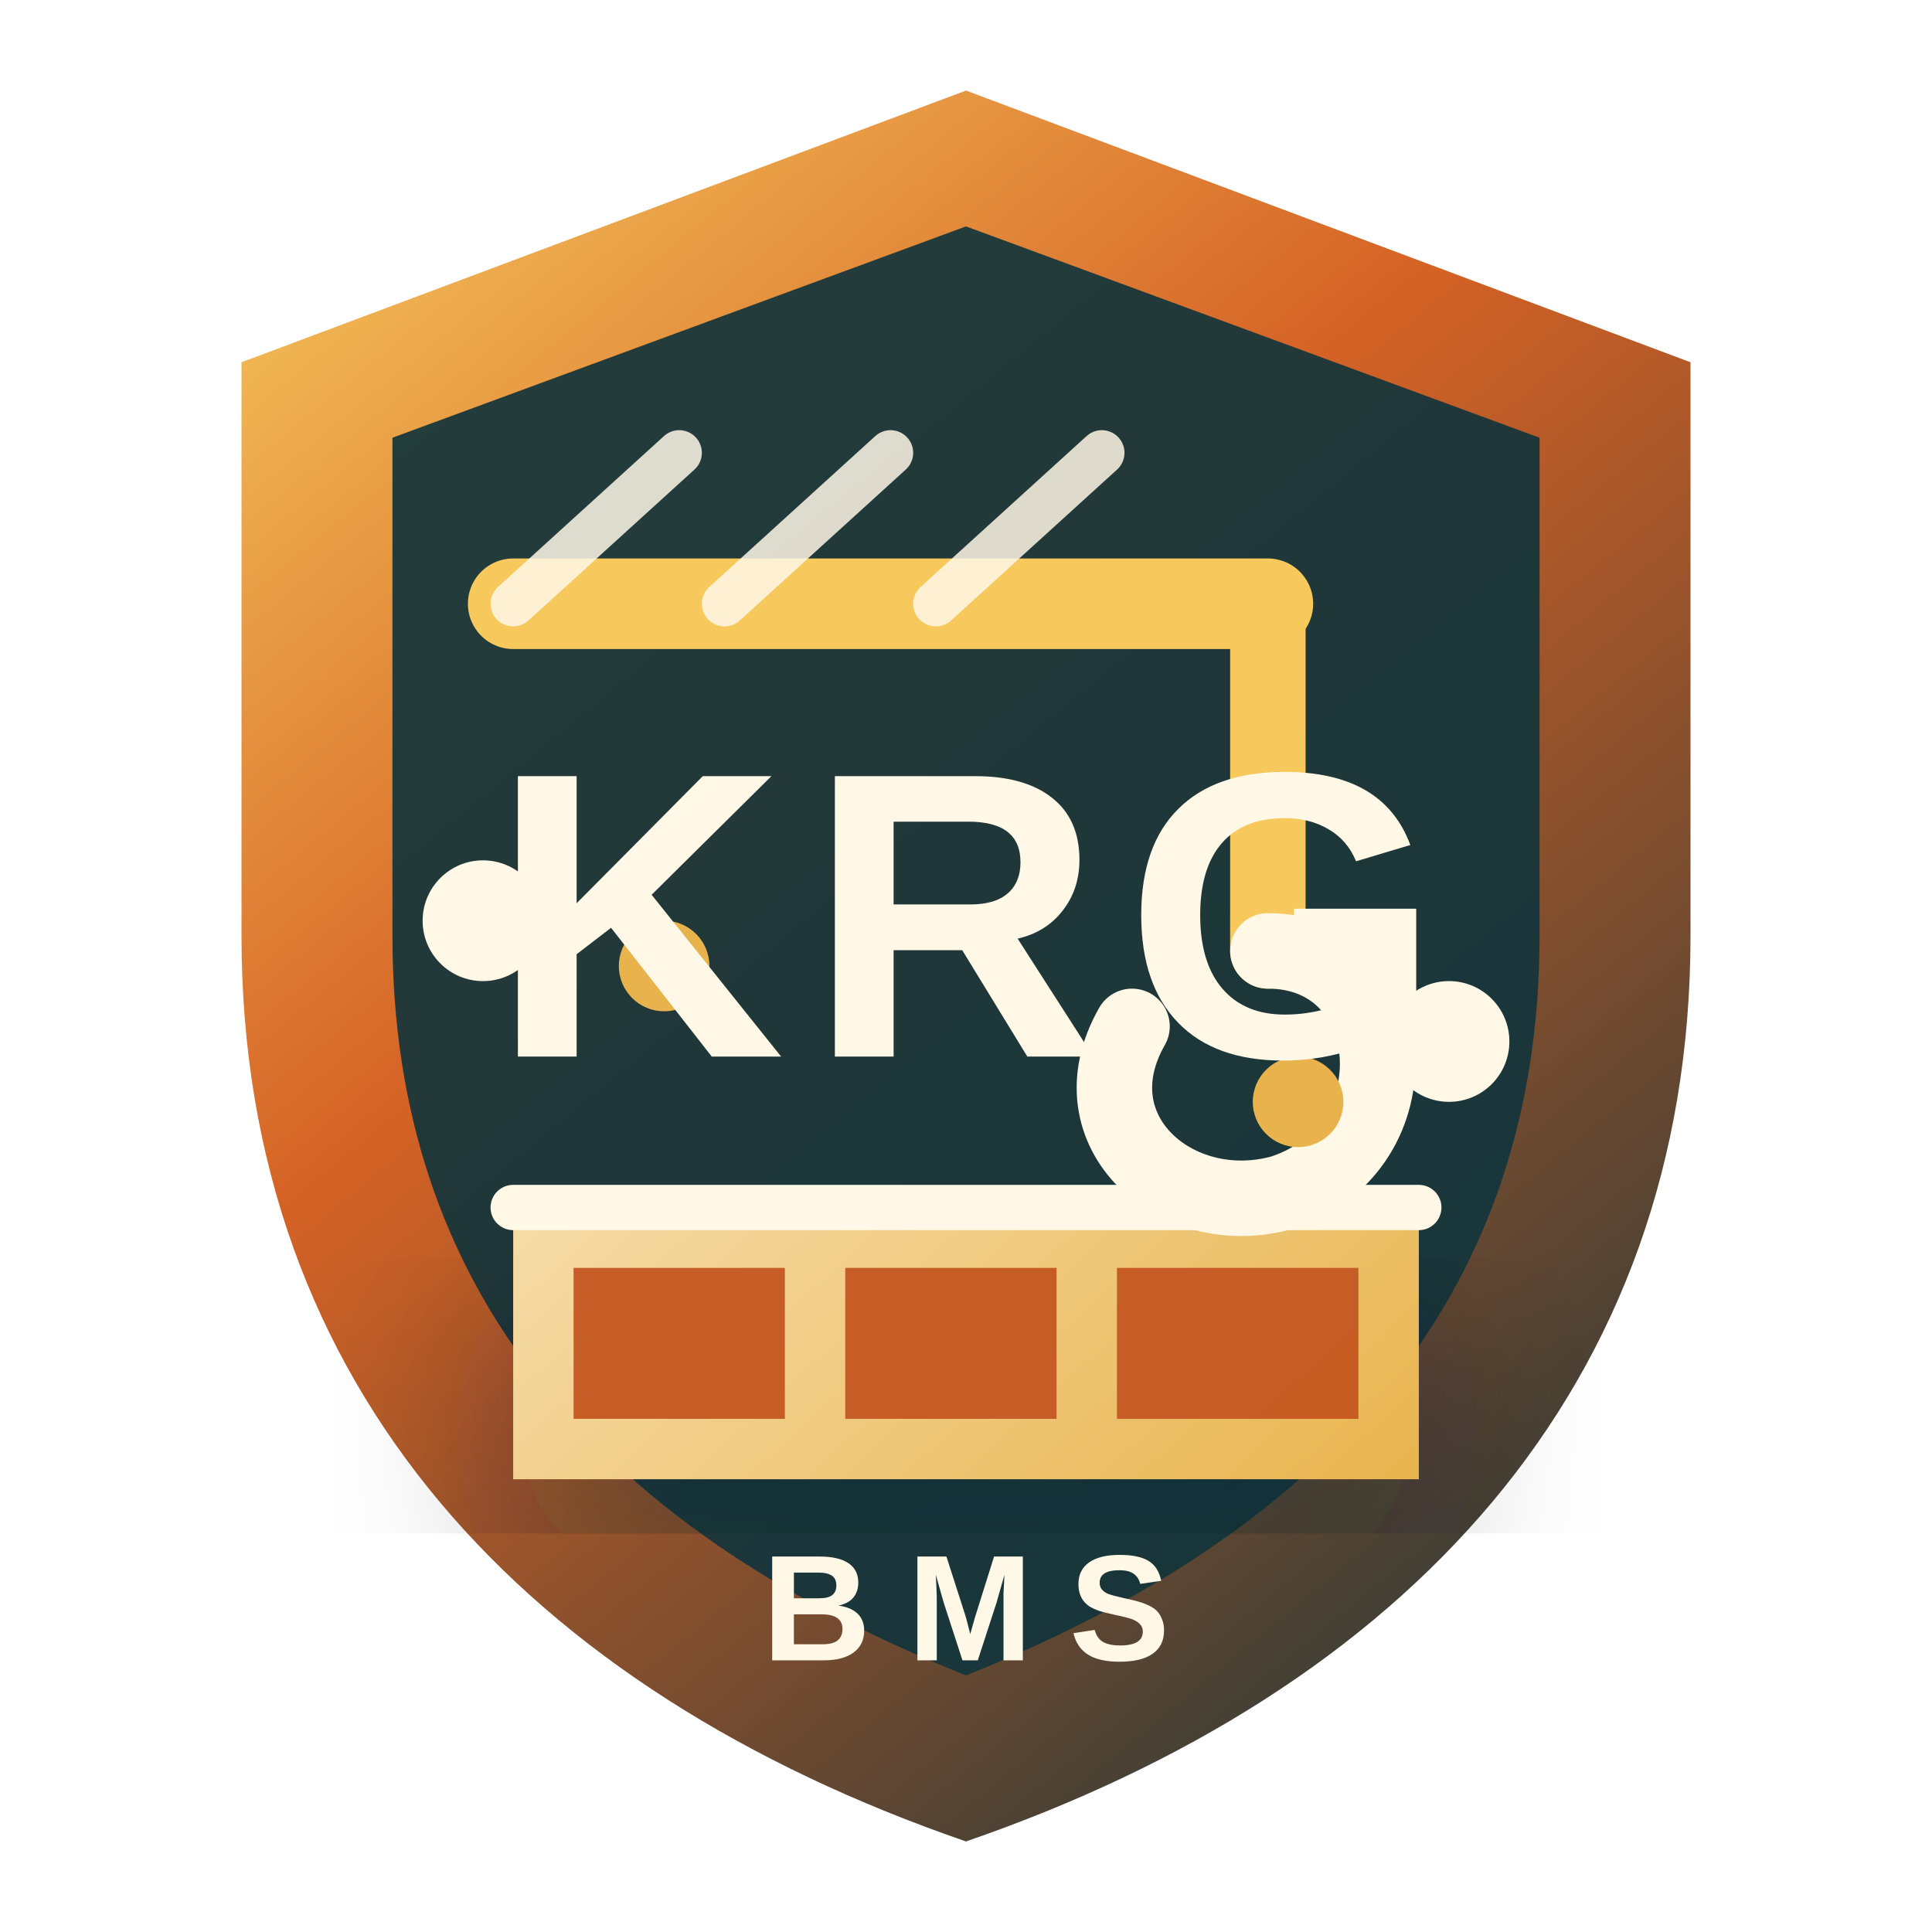
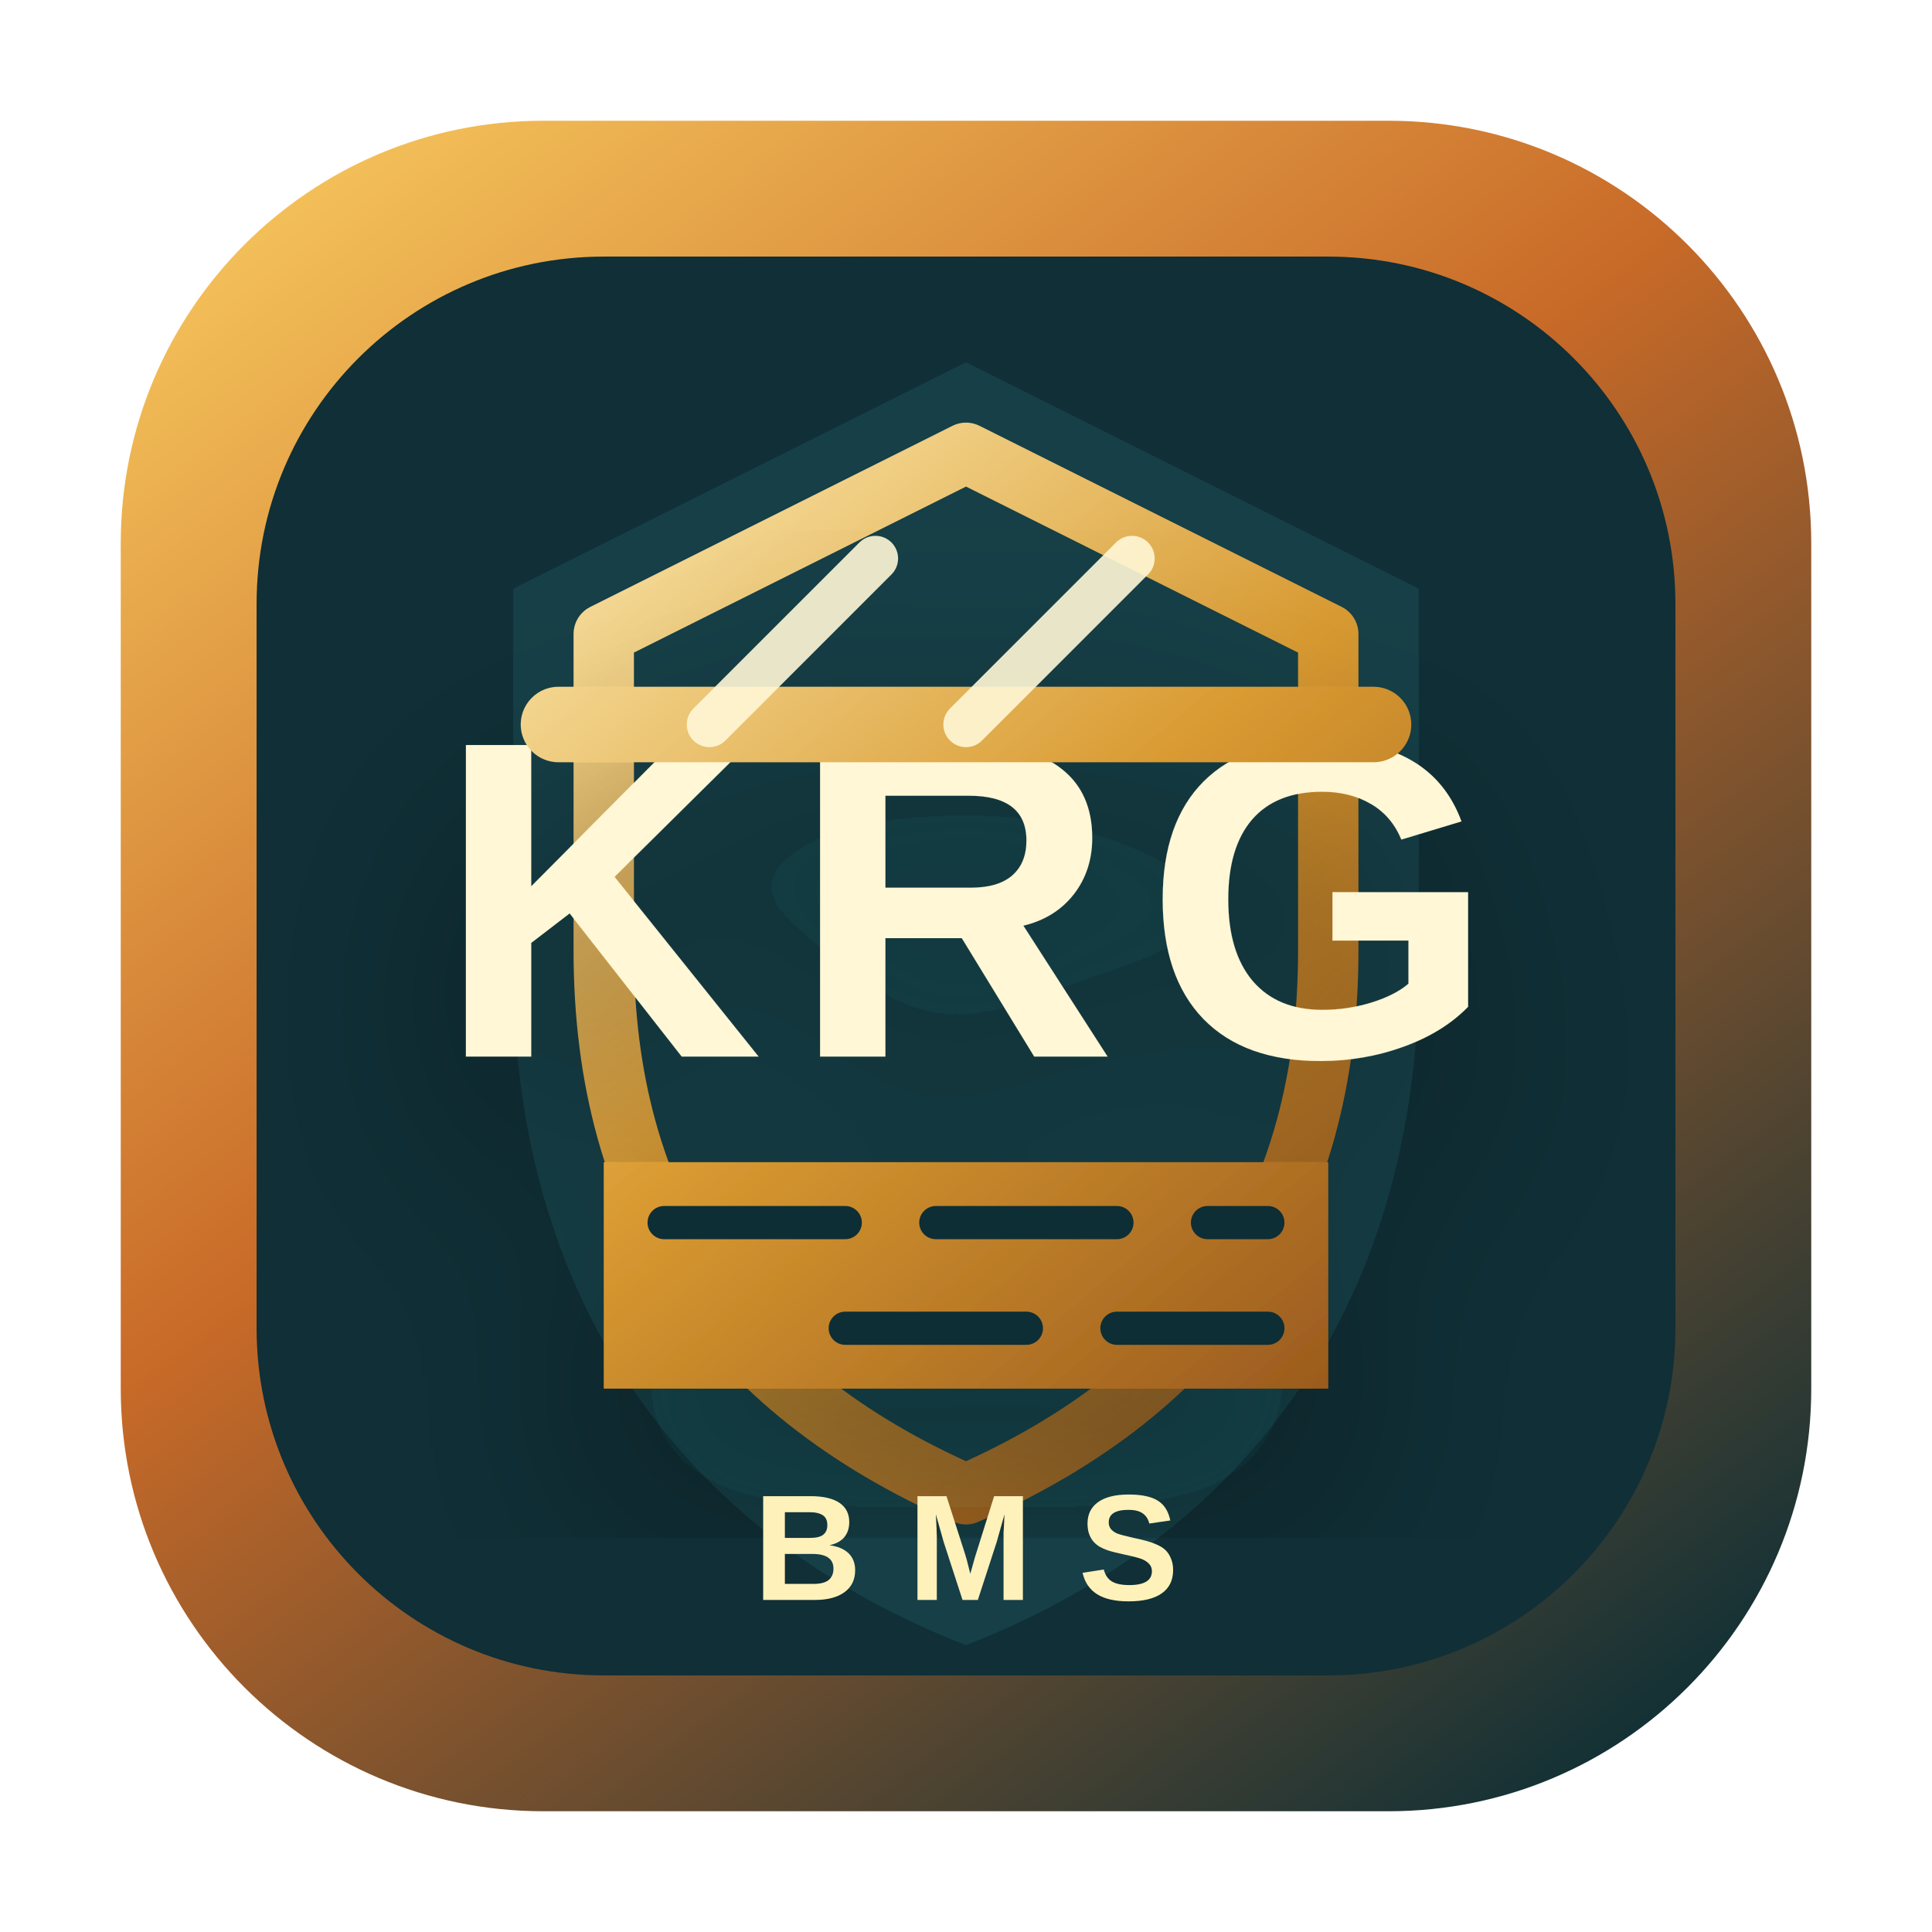
<svg xmlns="http://www.w3.org/2000/svg" viewBox="0 0 128 128" role="img" aria-labelledby="title desc">
  <defs>
-     <linearGradient id="badge" x1="18" y1="8" x2="112" y2="122" gradientUnits="userSpaceOnUse">
-       <stop offset="0" stop-color="#f7c95d" />
-       <stop offset="0.38" stop-color="#d56225" />
-       <stop offset="1" stop-color="#0e333b" />
+     <linearGradient id="outer" x1="22" y1="8" x2="106" y2="120" gradientUnits="userSpaceOnUse">
+       <stop offset="0" stop-color="#f5c35b" />
+       <stop offset="0.42" stop-color="#c86a28" />
+       <stop offset="1" stop-color="#0d2f36" />
    </linearGradient>
-     <linearGradient id="inner" x1="34" y1="30" x2="96" y2="98" gradientUnits="userSpaceOnUse">
-       <stop offset="0" stop-color="#fff8e7" />
-       <stop offset="1" stop-color="#e8b34c" />
+     <linearGradient id="gold" x1="34" y1="28" x2="94" y2="100" gradientUnits="userSpaceOnUse">
+       <stop offset="0" stop-color="#fff1ba" />
+       <stop offset="0.48" stop-color="#d99a31" />
+       <stop offset="1" stop-color="#8b4b19" />
    </linearGradient>
-     <filter id="shadow" x="-20%" y="-20%" width="140%" height="140%">
-       <feDropShadow dx="0" dy="7" stdDeviation="6" flood-color="#08252b" flood-opacity="0.28" />
+     <filter id="drop" x="-18%" y="-18%" width="136%" height="136%">
+       <feDropShadow dx="0" dy="8" stdDeviation="7" flood-color="#06191d" flood-opacity="0.34" />
    </filter>
  </defs>
-   <path d="M64 6 112 24v38c0 30-19 50-48 60-29-10-48-30-48-60V24L64 6Z" fill="url(#badge)" />
-   <path d="M64 15 102 29v33c0 23-13 39-38 49-25-10-38-26-38-49V29L64 15Z" fill="#12343b" opacity="0.92" />
-   <g filter="url(#shadow)">
-     <path d="M34 80h60v18H34V80Z" fill="url(#inner)" />
-     <path d="M38 84h14v10H38V84Zm18 0h14v10H56V84Zm18 0h16v10H74V84Z" fill="#c45722" opacity="0.95" />
-     <path d="M34 80h60" stroke="#fff8e7" stroke-width="3" stroke-linecap="round" />
+   <rect x="8" y="8" width="112" height="112" rx="28" fill="url(#outer)" />
+   <rect x="17" y="17" width="94" height="94" rx="23" fill="#102f36" />
+   <path d="M64 24 94 39v25c0 23-12 38-30 45-18-7-30-22-30-45V39l30-15Z" fill="#163f47" />
+   <path d="M64 30 88 42v21c0 17-8 29-24 36-16-7-24-19-24-36V42l24-12Z" fill="none" stroke="url(#gold)" stroke-width="4" stroke-linejoin="round" />
+   <g filter="url(#drop)">
+     <path d="M40 77h48v15H40V77Z" fill="url(#gold)" />
+     <path d="M44 81h12m6 0h12m6 0h4M56 88h12m6 0h10" stroke="#102f36" stroke-width="2.2" stroke-linecap="round" />
+     <text x="64" y="70" text-anchor="middle" font-family="Arial Black, Arial, Helvetica, sans-serif" font-size="30" font-weight="900" fill="#fff7d6" letter-spacing="1.8">KRG</text>
+     <path d="M37 48h54" stroke="url(#gold)" stroke-width="5" stroke-linecap="round" />
+     <path d="M47 48 58 37M64 48 75 37" stroke="#fff7d6" stroke-width="3" stroke-linecap="round" opacity="0.9" />
  </g>
-   <path d="M34 40h50" stroke="#f7c95d" stroke-width="6" stroke-linecap="round" />
-   <path d="M84 40v23" stroke="#f7c95d" stroke-width="5" stroke-linecap="round" />
-   <path d="M84 63c9 0 10 13 1 16-7 2-14-4-10-11" fill="none" stroke="#fff8e7" stroke-width="5" stroke-linecap="round" />
-   <path d="M34 40 45 30M48 40 59 30M62 40 73 30" stroke="#fff8e7" stroke-width="3" stroke-linecap="round" opacity="0.85" />
-   <circle cx="32" cy="61" r="4" fill="#fff8e7" />
-   <circle cx="44" cy="64" r="3" fill="#e8b34c" />
-   <circle cx="96" cy="69" r="4" fill="#fff8e7" />
-   <circle cx="86" cy="73" r="3" fill="#e8b34c" />
-   <text x="64" y="70" text-anchor="middle" font-family="Arial Black, Arial, Helvetica, sans-serif" font-size="27" font-weight="900" fill="#fff8e7" letter-spacing="1.5">KRG</text>
-   <text x="64" y="110" text-anchor="middle" font-family="Arial, Helvetica, sans-serif" font-size="10" font-weight="900" fill="#fff8e7" letter-spacing="2.4">BMS</text>
+   <text x="64" y="106" text-anchor="middle" font-family="Arial, Helvetica, sans-serif" font-size="10" font-weight="900" fill="#fff1ba" letter-spacing="3">BMS</text>
</svg>
